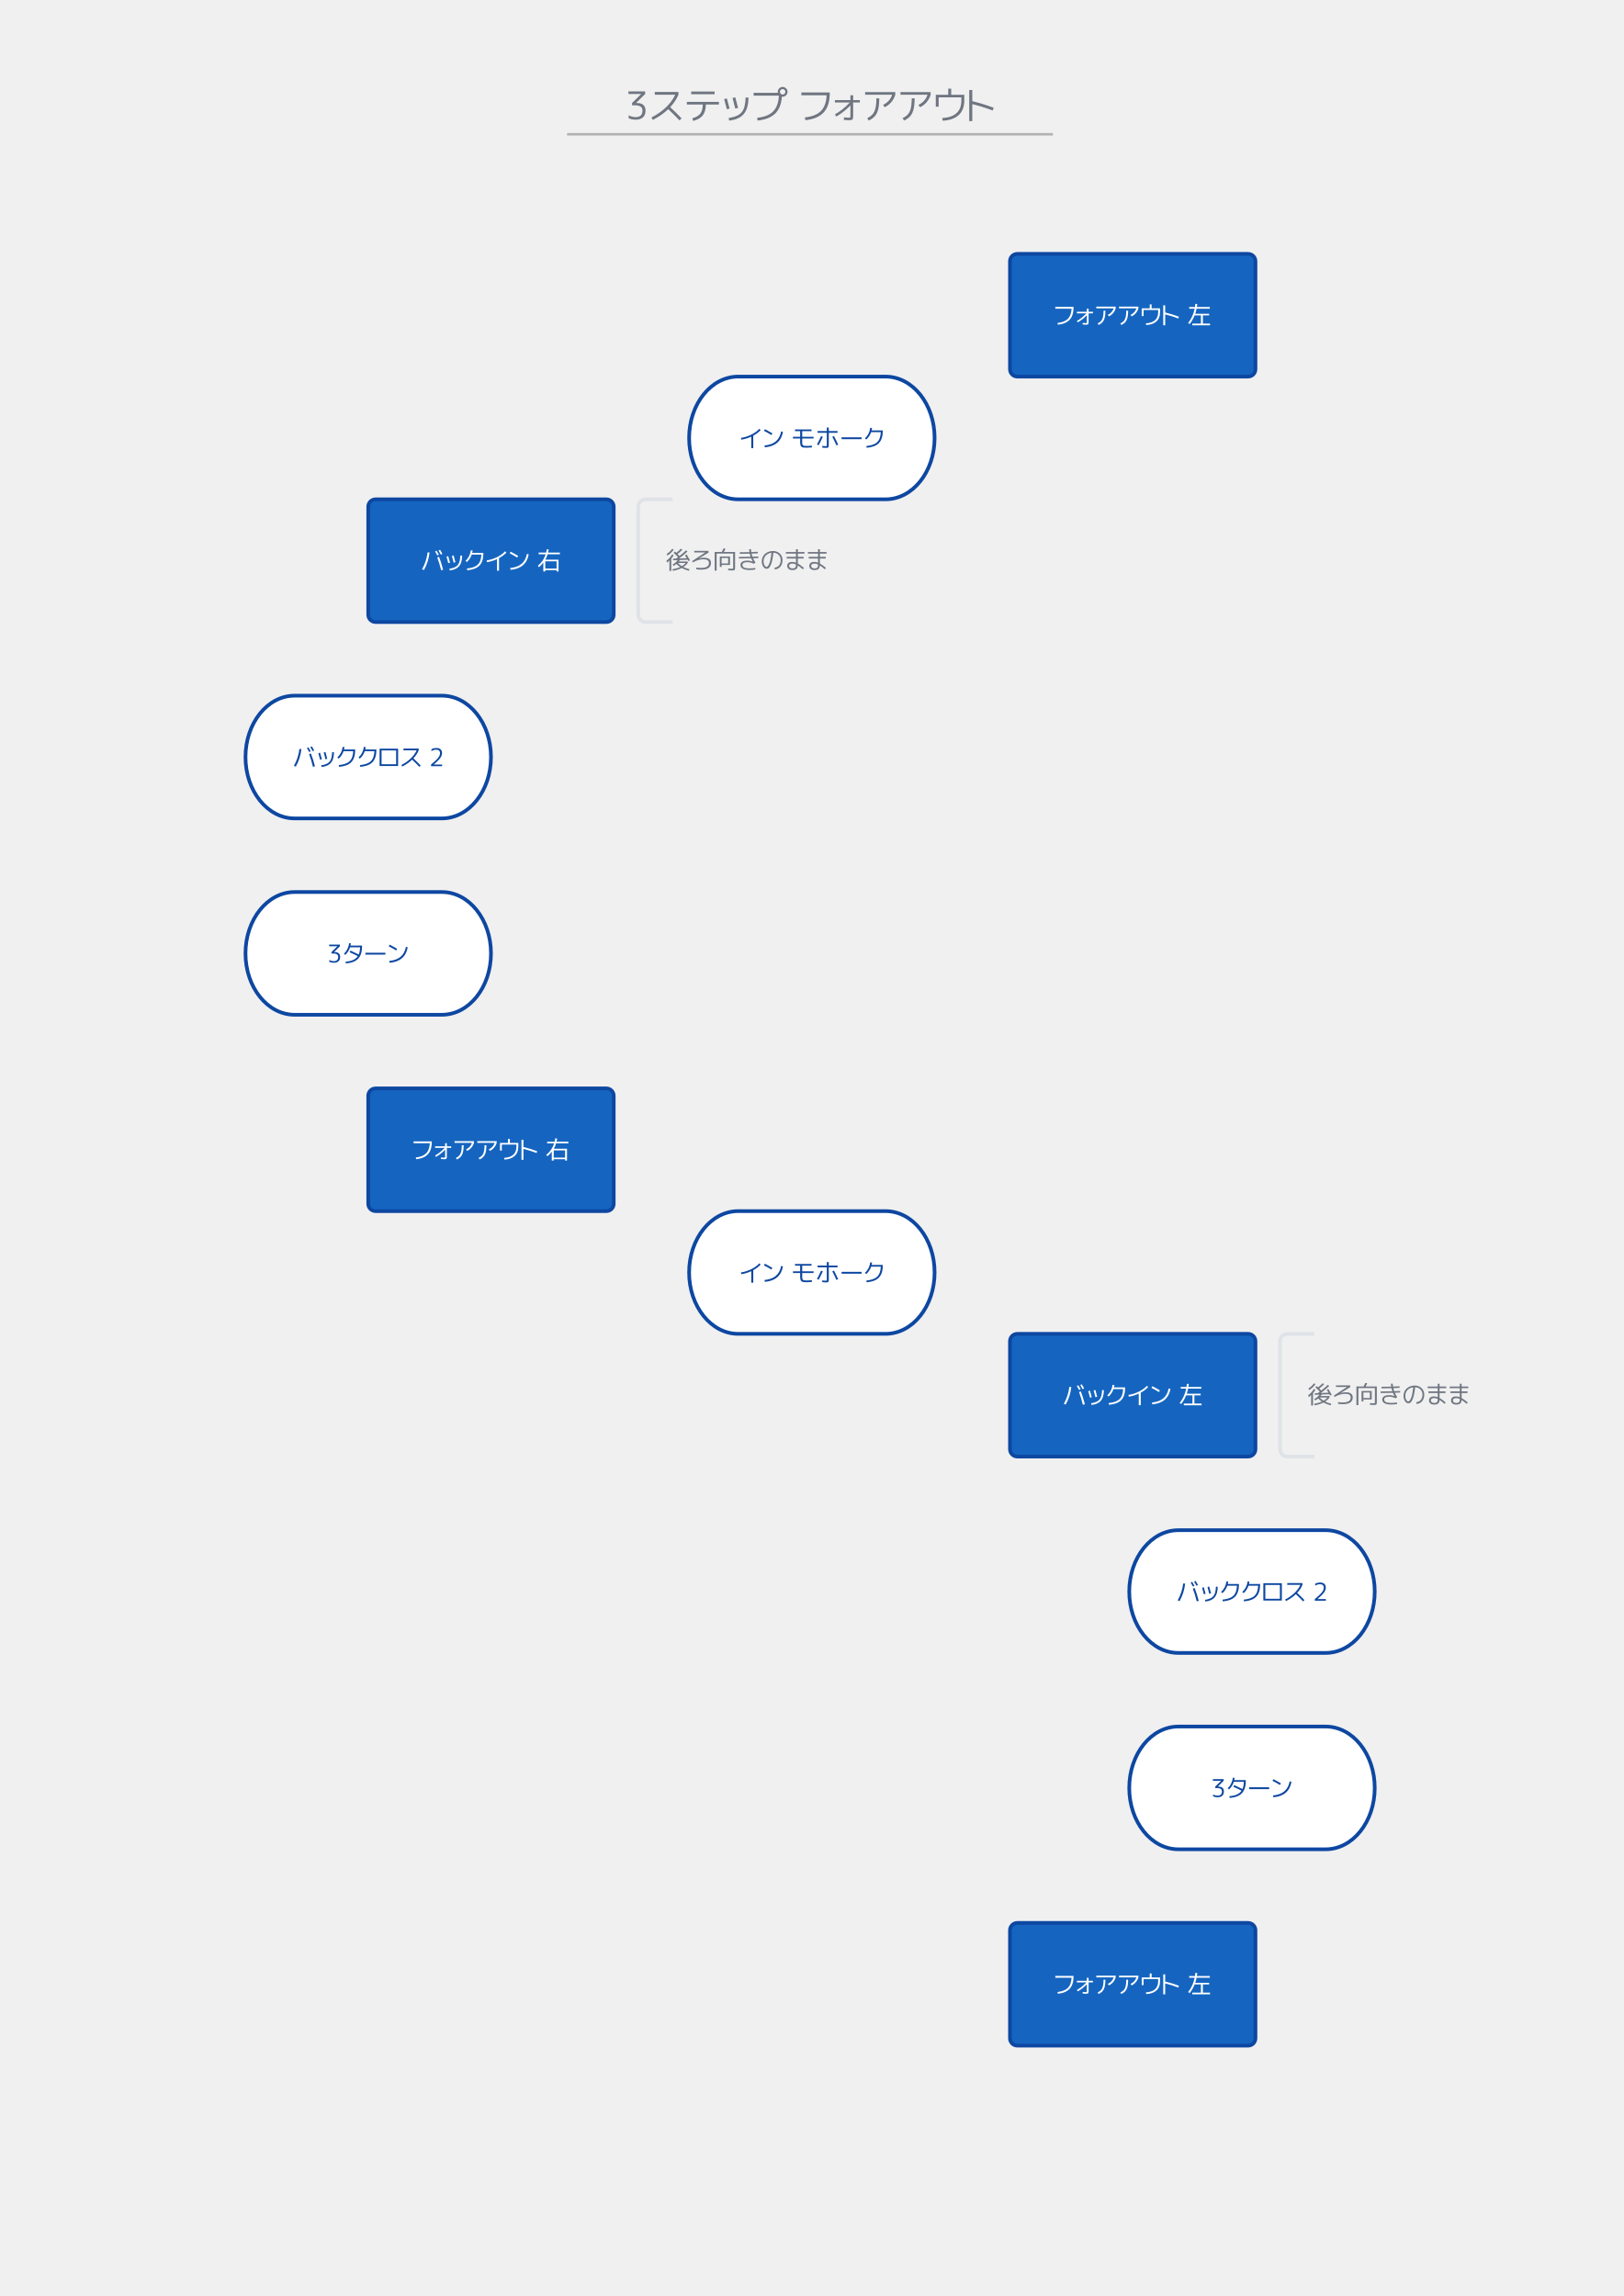
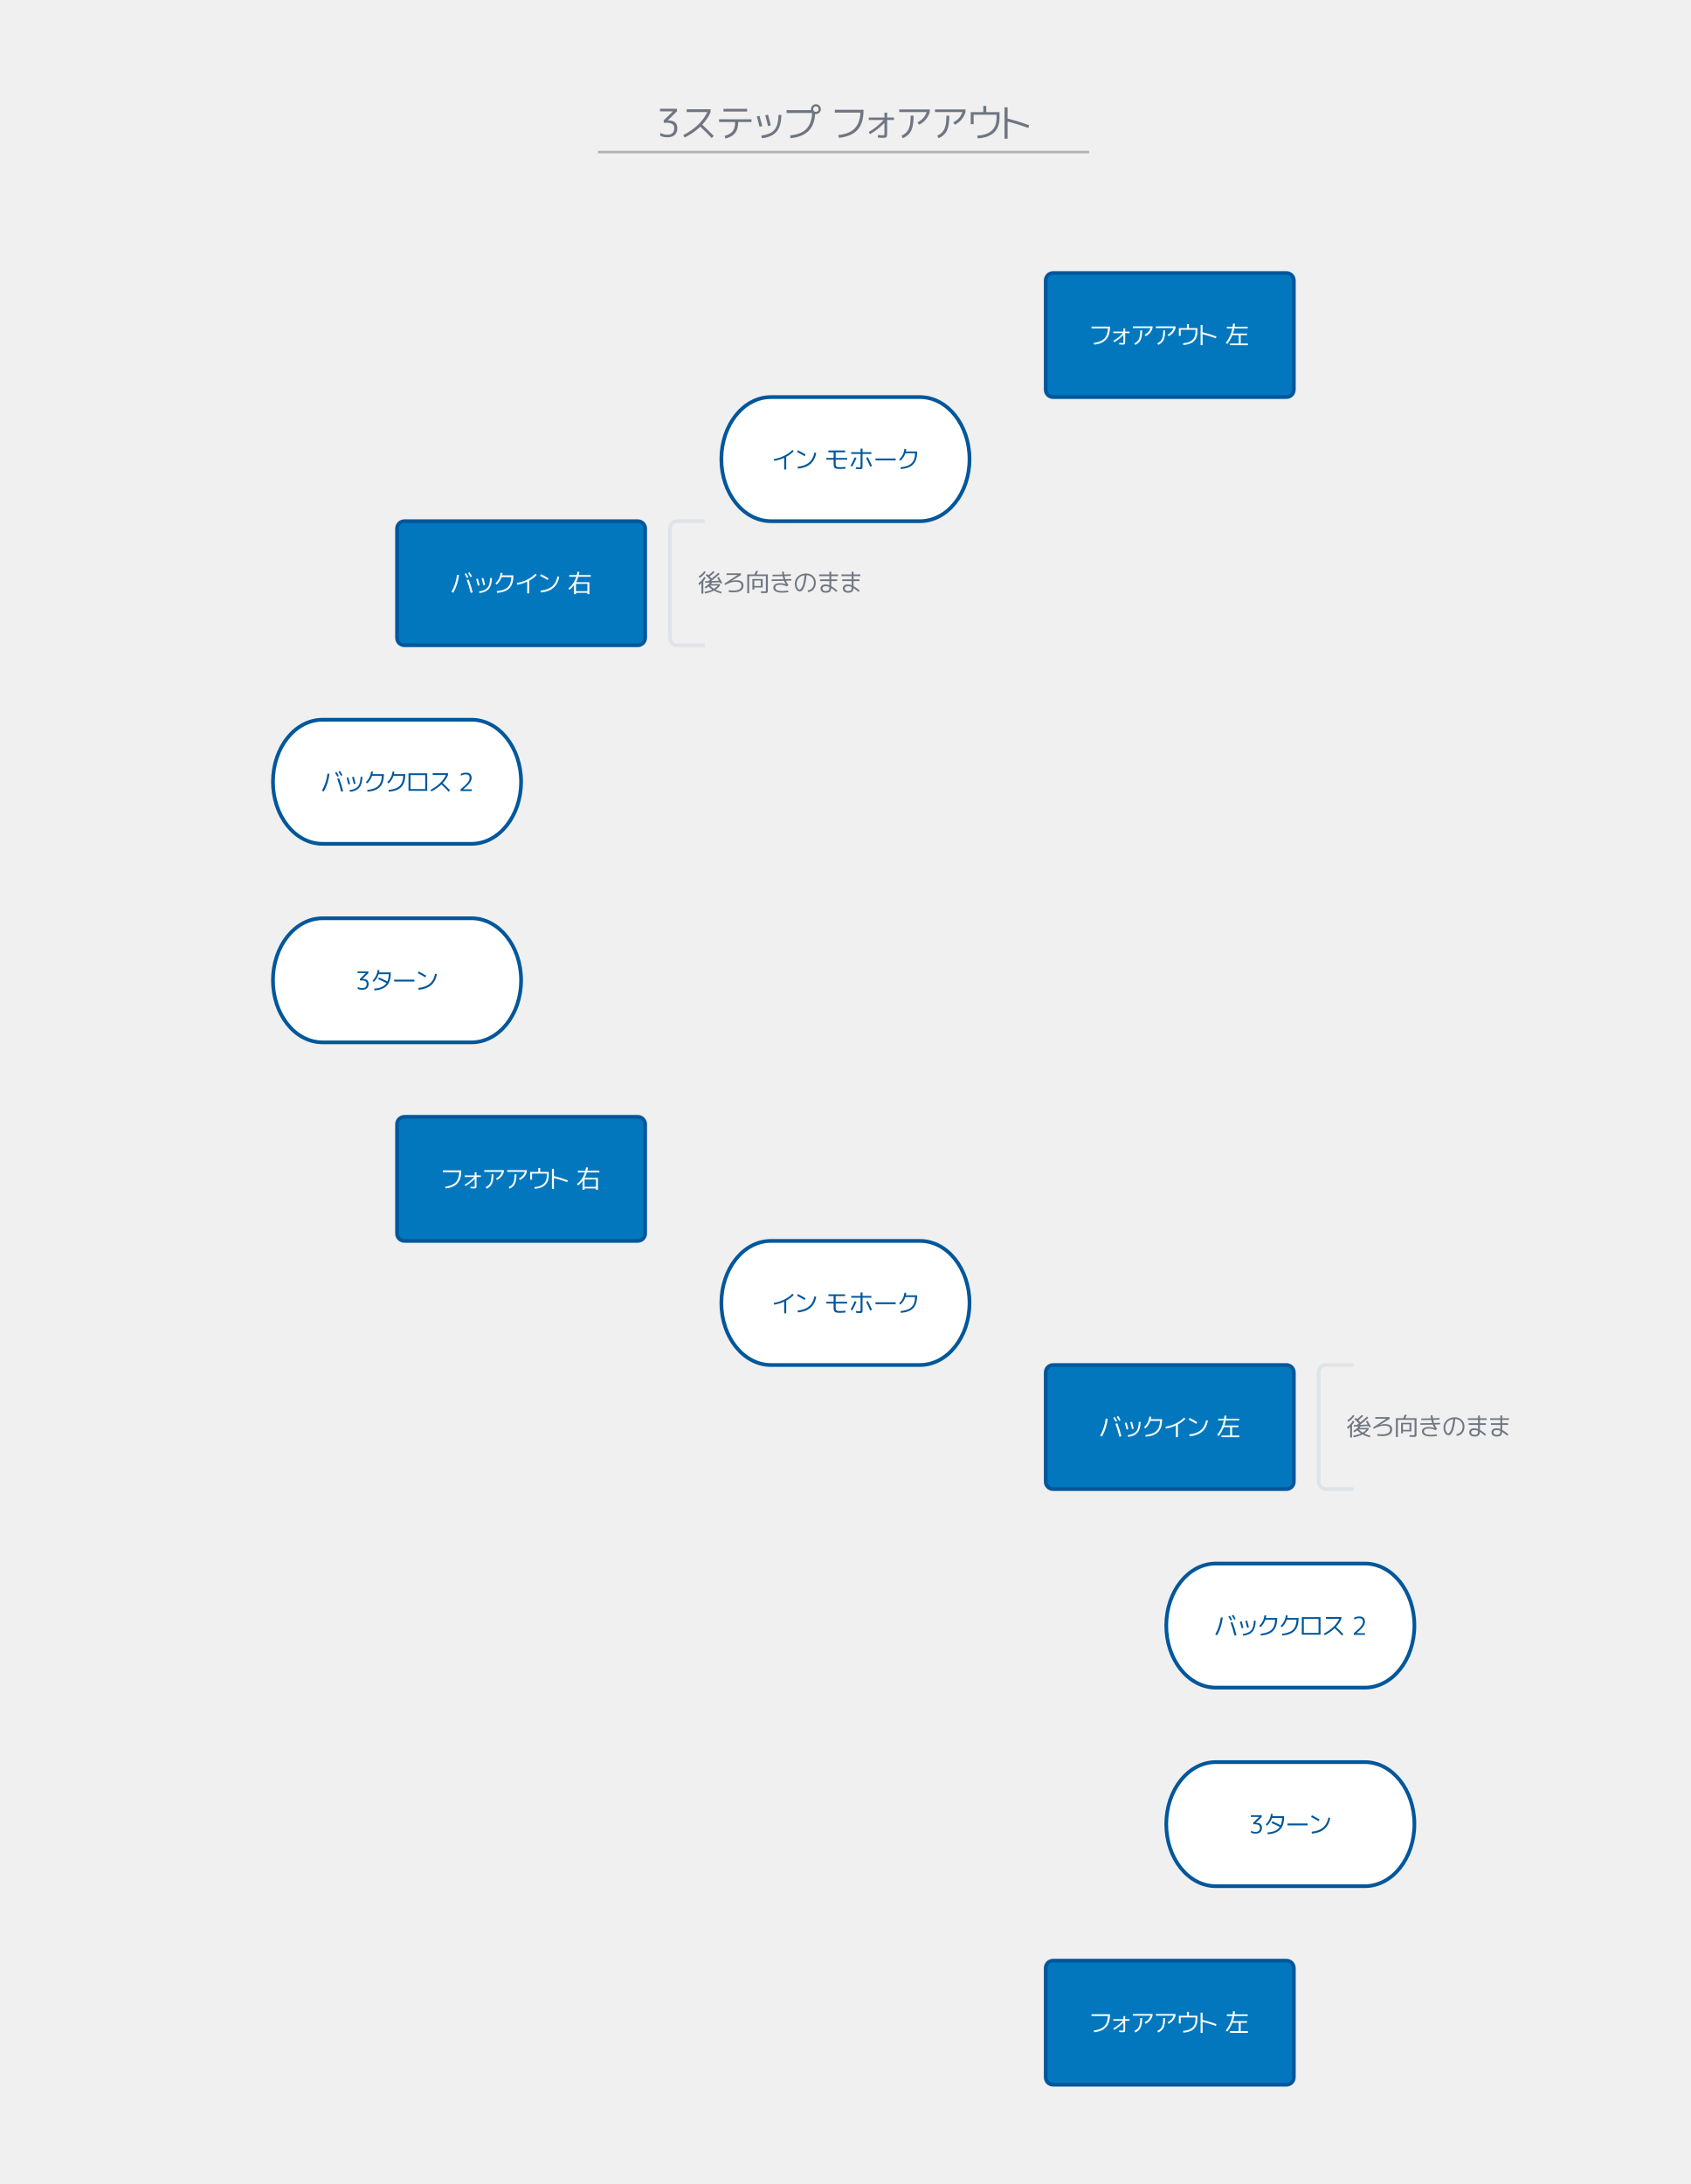
- <svg xmlns="http://www.w3.org/2000/svg" xmlns:ns1="lucid" xmlns:xlink="http://www.w3.org/1999/xlink" width="1322.83" height="1870.87">
-   <g transform="translate(0 1806.866)" ns1:page-tab-id="A8qZP.BcB5vR">
-     <path d="M822.83-234a6 6 0 0 1 6-6h188a6 6 0 0 1 6 6v88a6 6 0 0 1-6 6h-188a6 6 0 0 1-6-6z" stroke="#0d47a1" stroke-width="3" fill="#1565c0" />
+ <svg xmlns="http://www.w3.org/2000/svg" xmlns:ns1="lucid" xmlns:xlink="http://www.w3.org/1999/xlink" width="1362.83" height="1760">
+   <g transform="translate(20 1820)" ns1:page-tab-id="A8qZP.BcB5vR">
+     <path d="M822.83-234a6 6 0 0 1 6-6h188a6 6 0 0 1 6 6v88a6 6 0 0 1-6 6h-188a6 6 0 0 1-6-6z" stroke="#01579b" stroke-width="3" fill="#0277bd" />
    <use xlink:href="#a" transform="matrix(1,0,0,1,834.8346,-228) translate(23.5957 45.25391)" />
    <use xlink:href="#b" transform="matrix(1,0,0,1,834.8346,-228) translate(41.13477 45.25391)" />
    <use xlink:href="#c" transform="matrix(1,0,0,1,834.8346,-228) translate(56.97461 45.25391)" />
    <use xlink:href="#c" transform="matrix(1,0,0,1,834.8346,-228) translate(75.49023 45.25391)" />
    <use xlink:href="#d" transform="matrix(1,0,0,1,834.8346,-228) translate(94.00586 45.25391)" />
    <use xlink:href="#e" transform="matrix(1,0,0,1,834.8346,-228) translate(111.584 45.25391)" />
    <use xlink:href="#f" transform="matrix(1,0,0,1,834.8346,-228) translate(132.4043 45.25391)" />
-     <path d="M1080-400c22.1 0 40 22.4 40 50s-17.9 50-40 50H960c-22.1 0-40-22.4-40-50s17.9-50 40-50z" stroke="#0d47a1" stroke-width="3" fill="#fff" />
+     <path d="M1080-400c22.1 0 40 22.4 40 50s-17.9 50-40 50H960c-22.1 0-40-22.4-40-50s17.9-50 40-50z" stroke="#01579b" stroke-width="3" fill="#fff" />
    <use xlink:href="#g" transform="matrix(1,0,0,1,925,-395) translate(61.46484 52.44141)" />
    <use xlink:href="#h" transform="matrix(1,0,0,1,925,-395) translate(73.84766 52.44141)" />
    <use xlink:href="#i" transform="matrix(1,0,0,1,925,-395) translate(91.30859 52.44141)" />
    <use xlink:href="#j" transform="matrix(1,0,0,1,925,-395) translate(110.3516 52.44141)" />
-     <path d="M1080-560c22.1 0 40 22.4 40 50s-17.9 50-40 50H960c-22.1 0-40-22.4-40-50s17.9-50 40-50z" stroke="#0d47a1" stroke-width="3" fill="#fff" />
+     <path d="M1080-560c22.1 0 40 22.4 40 50s-17.9 50-40 50H960c-22.1 0-40-22.4-40-50s17.9-50 40-50z" stroke="#01579b" stroke-width="3" fill="#fff" />
    <use xlink:href="#k" transform="matrix(1,0,0,1,925,-555) translate(33.08594 52.44141)" />
    <use xlink:href="#l" transform="matrix(1,0,0,1,925,-555) translate(52.98828 52.44141)" />
    <use xlink:href="#m" transform="matrix(1,0,0,1,925,-555) translate(68.45703 52.44141)" />
    <use xlink:href="#m" transform="matrix(1,0,0,1,925,-555) translate(85.72266 52.44141)" />
    <use xlink:href="#n" transform="matrix(1,0,0,1,925,-555) translate(102.9883 52.44141)" />
    <use xlink:href="#o" transform="matrix(1,0,0,1,925,-555) translate(120.6055 52.44141)" />
    <use xlink:href="#p" transform="matrix(1,0,0,1,925,-555) translate(144.5312 52.44141)" />
-     <path d="M822.83-714a6 6 0 0 1 6-6h188a6 6 0 0 1 6 6v88a6 6 0 0 1-6 6h-188a6 6 0 0 1-6-6z" stroke="#0d47a1" stroke-width="3" fill="#1565c0" />
+     <path d="M822.83-714a6 6 0 0 1 6-6h188a6 6 0 0 1 6 6v88a6 6 0 0 1-6 6h-188a6 6 0 0 1-6-6z" stroke="#01579b" stroke-width="3" fill="#0277bd" />
    <use xlink:href="#q" transform="matrix(1,0,0,1,834.8346,-708) translate(30.5 45.25391)" />
    <use xlink:href="#r" transform="matrix(1,0,0,1,834.8346,-708) translate(50.40234 45.25391)" />
    <use xlink:href="#s" transform="matrix(1,0,0,1,834.8346,-708) translate(65.87109 45.25391)" />
    <use xlink:href="#t" transform="matrix(1,0,0,1,834.8346,-708) translate(83.13672 45.25391)" />
    <use xlink:href="#u" transform="matrix(1,0,0,1,834.8346,-708) translate(101.9258 45.25391)" />
    <use xlink:href="#f" transform="matrix(1,0,0,1,834.8346,-708) translate(125.5 45.25391)" />
    <path d="M1042.83-714a6 6 0 0 1 6-6h268a6 6 0 0 1 6 6v88a6 6 0 0 1-6 6h-268a6 6 0 0 1-6-6z" fill="#fff" fill-opacity="0" />
    <path d="M1070.83-720h-22a6 6 0 0 0-6 6v88a6 6 0 0 0 6 6h22" stroke="#dfe3e8" stroke-width="3" fill="none" />
    <use xlink:href="#v" transform="matrix(1,0,0,1,1065.335,-715) translate(0 51.65039)" />
    <use xlink:href="#w" transform="matrix(1,0,0,1,1065.335,-715) translate(20 51.65039)" />
    <use xlink:href="#x" transform="matrix(1,0,0,1,1065.335,-715) translate(38.06641 51.65039)" />
    <use xlink:href="#y" transform="matrix(1,0,0,1,1065.335,-715) translate(58.06641 51.65039)" />
    <use xlink:href="#z" transform="matrix(1,0,0,1,1065.335,-715) translate(76.75781 51.65039)" />
    <use xlink:href="#A" transform="matrix(1,0,0,1,1065.335,-715) translate(96.34766 51.65039)" />
    <use xlink:href="#B" transform="matrix(1,0,0,1,1065.335,-715) translate(114.3164 51.65039)" />
-     <path d="M721.42-820c22.1 0 40 22.4 40 50s-17.9 50-40 50h-120c-22.1 0-40-22.4-40-50s17.9-50 40-50z" stroke="#0d47a1" stroke-width="3" fill="#fff" />
+     <path d="M721.42-820c22.1 0 40 22.4 40 50s-17.9 50-40 50h-120c-22.1 0-40-22.4-40-50s17.9-50 40-50z" stroke="#01579b" stroke-width="3" fill="#fff" />
    <g>
      <use xlink:href="#C" transform="matrix(1,0,0,1,566.4173,-815) translate(35.85938 52.44141)" />
      <use xlink:href="#D" transform="matrix(1,0,0,1,566.4173,-815) translate(54.64844 52.44141)" />
      <use xlink:href="#E" transform="matrix(1,0,0,1,566.4173,-815) translate(78.22266 52.44141)" />
      <use xlink:href="#F" transform="matrix(1,0,0,1,566.4173,-815) translate(97.77344 52.44141)" />
      <use xlink:href="#i" transform="matrix(1,0,0,1,566.4173,-815) translate(117.832 52.44141)" />
      <use xlink:href="#G" transform="matrix(1,0,0,1,566.4173,-815) translate(136.875 52.44141)" />
    </g>
-     <path d="M300-914a6 6 0 0 1 6-6h188a6 6 0 0 1 6 6v88a6 6 0 0 1-6 6H306a6 6 0 0 1-6-6z" stroke="#0d47a1" stroke-width="3" fill="#1565c0" />
+     <path d="M300-914a6 6 0 0 1 6-6h188a6 6 0 0 1 6 6v88a6 6 0 0 1-6 6H306a6 6 0 0 1-6-6z" stroke="#01579b" stroke-width="3" fill="#0277bd" />
    <g>
      <use xlink:href="#a" transform="matrix(1,0,0,1,312,-908) translate(23.5957 45.25391)" />
      <use xlink:href="#b" transform="matrix(1,0,0,1,312,-908) translate(41.13477 45.25391)" />
      <use xlink:href="#c" transform="matrix(1,0,0,1,312,-908) translate(56.97461 45.25391)" />
      <use xlink:href="#c" transform="matrix(1,0,0,1,312,-908) translate(75.49023 45.25391)" />
      <use xlink:href="#d" transform="matrix(1,0,0,1,312,-908) translate(94.00586 45.25391)" />
      <use xlink:href="#e" transform="matrix(1,0,0,1,312,-908) translate(111.584 45.25391)" />
      <use xlink:href="#H" transform="matrix(1,0,0,1,312,-908) translate(132.4043 45.25391)" />
    </g>
-     <path d="M360-1080c22.1 0 40 22.4 40 50s-17.9 50-40 50H240c-22.1 0-40-22.4-40-50s17.9-50 40-50z" stroke="#0d47a1" stroke-width="3" fill="#fff" />
+     <path d="M360-1080c22.1 0 40 22.4 40 50s-17.9 50-40 50H240c-22.1 0-40-22.4-40-50s17.9-50 40-50z" stroke="#01579b" stroke-width="3" fill="#fff" />
    <g>
      <use xlink:href="#g" transform="matrix(1,0,0,1,205,-1075) translate(61.46484 52.44141)" />
      <use xlink:href="#h" transform="matrix(1,0,0,1,205,-1075) translate(73.84766 52.44141)" />
      <use xlink:href="#i" transform="matrix(1,0,0,1,205,-1075) translate(91.30859 52.44141)" />
      <use xlink:href="#j" transform="matrix(1,0,0,1,205,-1075) translate(110.3516 52.44141)" />
    </g>
-     <path d="M360-1240c22.1 0 40 22.4 40 50s-17.9 50-40 50H240c-22.1 0-40-22.4-40-50s17.9-50 40-50z" stroke="#0d47a1" stroke-width="3" fill="#fff" />
+     <path d="M360-1240c22.1 0 40 22.4 40 50s-17.9 50-40 50H240c-22.1 0-40-22.4-40-50s17.9-50 40-50z" stroke="#01579b" stroke-width="3" fill="#fff" />
    <g>
      <use xlink:href="#k" transform="matrix(1,0,0,1,205,-1235) translate(33.08594 52.44141)" />
      <use xlink:href="#l" transform="matrix(1,0,0,1,205,-1235) translate(52.98828 52.44141)" />
      <use xlink:href="#m" transform="matrix(1,0,0,1,205,-1235) translate(68.45703 52.44141)" />
      <use xlink:href="#m" transform="matrix(1,0,0,1,205,-1235) translate(85.72266 52.44141)" />
      <use xlink:href="#n" transform="matrix(1,0,0,1,205,-1235) translate(102.9883 52.44141)" />
      <use xlink:href="#o" transform="matrix(1,0,0,1,205,-1235) translate(120.6055 52.44141)" />
      <use xlink:href="#p" transform="matrix(1,0,0,1,205,-1235) translate(144.5312 52.44141)" />
    </g>
-     <path d="M300-1394a6 6 0 0 1 6-6h188a6 6 0 0 1 6 6v88a6 6 0 0 1-6 6H306a6 6 0 0 1-6-6z" stroke="#0d47a1" stroke-width="3" fill="#1565c0" />
+     <path d="M300-1394a6 6 0 0 1 6-6h188a6 6 0 0 1 6 6v88a6 6 0 0 1-6 6H306a6 6 0 0 1-6-6z" stroke="#01579b" stroke-width="3" fill="#0277bd" />
    <g>
      <use xlink:href="#q" transform="matrix(1,0,0,1,312,-1388) translate(30.5 45.25391)" />
      <use xlink:href="#r" transform="matrix(1,0,0,1,312,-1388) translate(50.40234 45.25391)" />
      <use xlink:href="#s" transform="matrix(1,0,0,1,312,-1388) translate(65.87109 45.25391)" />
      <use xlink:href="#t" transform="matrix(1,0,0,1,312,-1388) translate(83.13672 45.25391)" />
      <use xlink:href="#u" transform="matrix(1,0,0,1,312,-1388) translate(101.9258 45.25391)" />
      <use xlink:href="#H" transform="matrix(1,0,0,1,312,-1388) translate(125.5 45.25391)" />
    </g>
    <path d="M520-1394a6 6 0 0 1 6-6h268a6 6 0 0 1 6 6v88a6 6 0 0 1-6 6H526a6 6 0 0 1-6-6z" fill="#fff" fill-opacity="0" />
    <path d="M548-1400h-22a6 6 0 0 0-6 6v88a6 6 0 0 0 6 6h22" stroke="#dfe3e8" stroke-width="3" fill="none" />
    <g>
      <use xlink:href="#v" transform="matrix(1,0,0,1,542.5,-1395) translate(0 51.65039)" />
      <use xlink:href="#w" transform="matrix(1,0,0,1,542.5,-1395) translate(20 51.65039)" />
      <use xlink:href="#x" transform="matrix(1,0,0,1,542.5,-1395) translate(38.06641 51.65039)" />
      <use xlink:href="#y" transform="matrix(1,0,0,1,542.5,-1395) translate(58.06641 51.65039)" />
      <use xlink:href="#z" transform="matrix(1,0,0,1,542.5,-1395) translate(76.75781 51.65039)" />
      <use xlink:href="#A" transform="matrix(1,0,0,1,542.5,-1395) translate(96.34766 51.65039)" />
      <use xlink:href="#B" transform="matrix(1,0,0,1,542.5,-1395) translate(114.3164 51.65039)" />
    </g>
-     <path d="M721.42-1500c22.1 0 40 22.4 40 50s-17.9 50-40 50h-120c-22.1 0-40-22.4-40-50s17.9-50 40-50z" stroke="#0d47a1" stroke-width="3" fill="#fff" />
+     <path d="M721.42-1500c22.1 0 40 22.4 40 50s-17.9 50-40 50h-120c-22.1 0-40-22.4-40-50s17.9-50 40-50z" stroke="#01579b" stroke-width="3" fill="#fff" />
    <g>
      <use xlink:href="#C" transform="matrix(1,0,0,1,566.4173,-1495) translate(35.85938 52.44141)" />
      <use xlink:href="#D" transform="matrix(1,0,0,1,566.4173,-1495) translate(54.64844 52.44141)" />
      <use xlink:href="#E" transform="matrix(1,0,0,1,566.4173,-1495) translate(78.22266 52.44141)" />
      <use xlink:href="#F" transform="matrix(1,0,0,1,566.4173,-1495) translate(97.77344 52.44141)" />
      <use xlink:href="#i" transform="matrix(1,0,0,1,566.4173,-1495) translate(117.832 52.44141)" />
      <use xlink:href="#G" transform="matrix(1,0,0,1,566.4173,-1495) translate(136.875 52.44141)" />
    </g>
    <path d="M463-1697.45h393.84M463.03-1697.45H462M856.82-1697.45h1.02" stroke="#b2b2b2" stroke-width="2" fill="none" />
    <path d="M420-1760h480v80H420z" fill="none" />
    <g>
      <use xlink:href="#I" transform="matrix(1,0,0,1,425,-1755) translate(84.33464 45.34505)" />
      <use xlink:href="#J" transform="matrix(1,0,0,1,425,-1755) translate(103.5968 45.34505)" />
      <use xlink:href="#K" transform="matrix(1,0,0,1,425,-1755) translate(132.4293 45.34505)" />
      <use xlink:href="#L" transform="matrix(1,0,0,1,425,-1755) translate(162.8416 45.34505)" />
      <use xlink:href="#M" transform="matrix(1,0,0,1,425,-1755) translate(186.9041 45.34505)" />
      <use xlink:href="#N" transform="matrix(1,0,0,1,425,-1755) translate(225.793 45.34505)" />
      <use xlink:href="#O" transform="matrix(1,0,0,1,425,-1755) translate(253.076 45.34505)" />
      <use xlink:href="#P" transform="matrix(1,0,0,1,425,-1755) translate(277.7157 45.34505)" />
      <use xlink:href="#P" transform="matrix(1,0,0,1,425,-1755) translate(306.5178 45.34505)" />
      <use xlink:href="#Q" transform="matrix(1,0,0,1,425,-1755) translate(335.3199 45.34505)" />
      <use xlink:href="#R" transform="matrix(1,0,0,1,425,-1755) translate(362.6636 45.34505)" />
    </g>
-     <path d="M822.83-1594a6 6 0 0 1 6-6h188a6 6 0 0 1 6 6v88a6 6 0 0 1-6 6h-188a6 6 0 0 1-6-6z" stroke="#0d47a1" stroke-width="3" fill="#1565c0" />
+     <path d="M822.83-1594a6 6 0 0 1 6-6h188a6 6 0 0 1 6 6v88a6 6 0 0 1-6 6h-188a6 6 0 0 1-6-6z" stroke="#01579b" stroke-width="3" fill="#0277bd" />
    <g>
      <use xlink:href="#a" transform="matrix(1,0,0,1,834.8346,-1588) translate(23.5957 45.25391)" />
      <use xlink:href="#b" transform="matrix(1,0,0,1,834.8346,-1588) translate(41.13477 45.25391)" />
      <use xlink:href="#c" transform="matrix(1,0,0,1,834.8346,-1588) translate(56.97461 45.25391)" />
      <use xlink:href="#c" transform="matrix(1,0,0,1,834.8346,-1588) translate(75.49023 45.25391)" />
      <use xlink:href="#d" transform="matrix(1,0,0,1,834.8346,-1588) translate(94.00586 45.25391)" />
      <use xlink:href="#e" transform="matrix(1,0,0,1,834.8346,-1588) translate(111.584 45.25391)" />
      <use xlink:href="#f" transform="matrix(1,0,0,1,834.8346,-1588) translate(132.4043 45.25391)" />
+     </g>
+     <g opacity="0">
+       <path d="M0-180h100v100H0z" stroke="#01579b" fill-opacity="0" />
+     </g>
+     <g opacity="0">
+       <path d="M1222.83-180h100v100h-100z" stroke="#01579b" fill-opacity="0" />
+     </g>
+     <g opacity="0">
+       <path d="M0-1800h100v100H0z" stroke="#01579b" fill-opacity="0" />
+     </g>
+     <g opacity="0">
+       <path d="M1222.83-1800h100v100h-100z" stroke="#01579b" fill-opacity="0" />
    </g>
    <defs>
      <path fill="#fff" d="M69-720h761c3 479-214 695-654 744l-14-73c377-45 564-206 585-596H69v-75" id="S" />
      <use transform="matrix(0.01953125,0,0,0.01953125,0,0)" xlink:href="#S" id="a" />
      <path fill="#fff" d="M441-43c42-2 45-3 45-45v-284C368-251 241-152 105-74l-34-59c144-81 276-187 397-317H70v-65h416v-129h73v129h181v65H559v363C555 14 548 20 447 24c-43 0-89-3-138-9l5-66c53 5 96 8 127 8" id="T" />
      <use transform="matrix(0.01953125,0,0,0.01953125,0,0)" xlink:href="#T" id="b" />
      <path fill="#fff" d="M69-660v-70h809v70c-43 151-150 273-285 336l-41-63c125-62 205-153 242-273H69zm58 628c197-89 241-232 244-531h78c-3 336-61 494-285 597" id="U" />
      <use transform="matrix(0.01953125,0,0,0.01953125,0,0)" xlink:href="#U" id="c" />
      <path fill="#fff" d="M243-34c309-18 506-153 511-458v-97H145v251H68v-320h334v-164h79v164h351v166C829-147 599 21 252 38" id="V" />
      <use transform="matrix(0.01953125,0,0,0.01953125,0,0)" xlink:href="#V" id="d" />
      <path fill="#fff" d="M147-785v299c189 45 379 104 572 176l-24 74c-194-73-377-130-548-171V48H65v-833h82" id="W" />
      <use transform="matrix(0.01953125,0,0,0.01953125,0,0)" xlink:href="#W" id="e" />
      <path fill="#fff" d="M914-433v67H653v343h299v71H212v-71h359v-343H309C256-233 186-111 99-1L39-48c135-173 226-372 271-597H82v-70h241c7-43 12-87 15-130l81 4c-2 30-7 72-16 126h539v70H391c-15 75-34 146-56 212h579" id="X" />
      <use transform="matrix(0.01953125,0,0,0.01953125,0,0)" xlink:href="#X" id="f" />
-       <path fill="#0d47a1" d="M464-232c2-138-128-149-279-144v-63c81-80 165-158 245-240H87v-69h449v69c-81 81-165 160-245 243 158-8 255 56 255 204C546-72 444 11 280 10 211 10 149-3 94-29v-79c57 33 119 49 186 50 118 0 184-58 184-174" id="Y" />
+       <path fill="#01579b" d="M464-232c2-138-128-149-279-144v-63c81-80 165-158 245-240H87v-69h449v69c-81 81-165 160-245 243 158-8 255 56 255 204C546-72 444 11 280 10 211 10 149-3 94-29v-79c57 33 119 49 186 50 118 0 184-58 184-174" id="Y" />
      <use transform="matrix(0.01953125,0,0,0.01953125,0,0)" xlink:href="#Y" id="g" />
-       <path fill="#0d47a1" d="M71-367c110-102 191-257 213-439l74 4c-2 23-7 55-15 95h483C831-208 617-4 150 38l-11-72c240-23 407-82 509-232-113-59-227-113-342-163l36-69c111 49 226 103 344 163 35-79 54-179 57-300H325c-39 123-106 229-201 318" id="Z" />
+       <path fill="#01579b" d="M71-367c110-102 191-257 213-439l74 4c-2 23-7 55-15 95h483C831-208 617-4 150 38l-11-72c240-23 407-82 509-232-113-59-227-113-342-163l36-69c111 49 226 103 344 163 35-79 54-179 57-300H325c-39 123-106 229-201 318" id="Z" />
      <use transform="matrix(0.01953125,0,0,0.01953125,0,0)" xlink:href="#Z" id="h" />
-       <path fill="#0d47a1" d="M71-330v-78h834v78H71" id="aa" />
+       <path fill="#01579b" d="M71-330v-78h834v78H71" id="aa" />
      <use transform="matrix(0.01953125,0,0,0.01953125,0,0)" xlink:href="#aa" id="i" />
-       <path fill="#0d47a1" d="M70-677l36-69c109 55 214 113 314 174l-40 69c-94-59-197-117-310-174zM92-67c397-38 624-223 694-586l75 16C792-244 540-28 104 10" id="ab" />
+       <path fill="#01579b" d="M70-677l36-69c109 55 214 113 314 174l-40 69c-94-59-197-117-310-174zM92-67c397-38 624-223 694-586l75 16C792-244 540-28 104 10" id="ab" />
      <use transform="matrix(0.01953125,0,0,0.01953125,0,0)" xlink:href="#ab" id="j" />
-       <path fill="#0d47a1" d="M613-755l61-32c33 55 65 111 96 167l-62 30c-27-51-58-106-95-165zm143-39l63-33c40 66 73 123 98 172l-63 30c-32-58-65-114-98-169zm-53 290l77-24C841-370 897-191 948 8l-83 18c-50-201-104-378-162-530zM382-713C353-451 275-207 147 20L71-15c123-219 199-454 229-703" id="ac" />
+       <path fill="#01579b" d="M613-755l61-32c33 55 65 111 96 167l-62 30c-27-51-58-106-95-165zm143-39l63-33c40 66 73 123 98 172l-63 30c-32-58-65-114-98-169zm-53 290l77-24C841-370 897-191 948 8l-83 18c-50-201-104-378-162-530zM382-713C353-451 275-207 147 20L71-15c123-219 199-454 229-703" id="ac" />
      <use transform="matrix(0.01953125,0,0,0.01953125,0,0)" xlink:href="#ac" id="k" />
-       <path fill="#0d47a1" d="M190-34c341-58 440-171 457-552l75 4C716-188 563-8 206 35zM70-543l72-16c21 72 46 163 74 272l-73 17c-23-95-48-186-73-273zm225-29l73-17c27 95 52 189 74 284l-74 16c-23-98-47-192-73-283" id="ad" />
+       <path fill="#01579b" d="M190-34c341-58 440-171 457-552l75 4C716-188 563-8 206 35zM70-543l72-16c21 72 46 163 74 272l-73 17c-23-95-48-186-73-273zm225-29l73-17c27 95 52 189 74 284l-74 16c-23-98-47-192-73-283" id="ad" />
      <use transform="matrix(0.01953125,0,0,0.01953125,0,0)" xlink:href="#ad" id="l" />
-       <path fill="#0d47a1" d="M733-625H330c-40 118-108 222-204 311l-55-50c127-119 200-266 220-439l77 5c-3 31-9 65-18 102h466c1 488-214 682-675 724l-12-72c398-43 584-176 604-581" id="ae" />
+       <path fill="#01579b" d="M733-625H330c-40 118-108 222-204 311l-55-50c127-119 200-266 220-439l77 5c-3 31-9 65-18 102h466c1 488-214 682-675 724l-12-72c398-43 584-176 604-581" id="ae" />
      <use transform="matrix(0.01953125,0,0,0.01953125,0,0)" xlink:href="#ae" id="m" />
-       <path fill="#0d47a1" d="M837-7H65v-723h772V-7zM147-80h608v-577H147v577" id="af" />
+       <path fill="#01579b" d="M837-7H65v-723h772V-7zM147-80h608v-577H147v577" id="af" />
      <use transform="matrix(0.01953125,0,0,0.01953125,0,0)" xlink:href="#af" id="n" />
-       <path fill="#0d47a1" d="M160-660v-74h634v74c-48 117-122 229-221 334 99 91 200 192 305 301l-55 54C723-76 622-177 520-272 405-161 267-65 106 16L71-49c273-140 515-346 637-611H160" id="ag" />
+       <path fill="#01579b" d="M160-660v-74h634v74c-48 117-122 229-221 334 99 91 200 192 305 301l-55 54C723-76 622-177 520-272 405-161 267-65 106 16L71-49c273-140 515-346 637-611H160" id="ag" />
      <use transform="matrix(0.01953125,0,0,0.01953125,0,0)" xlink:href="#ag" id="o" />
-       <path fill="#0d47a1" d="M459-540c0-99-57-148-157-148-65 0-133 20-202 59v-80c63-33 134-49 212-49 141-2 231 75 231 212 0 67-24 135-73 203-48 69-142 158-272 274h348V0H85v-69c145-120 244-214 296-281s78-131 78-190" id="ah" />
+       <path fill="#01579b" d="M459-540c0-99-57-148-157-148-65 0-133 20-202 59v-80c63-33 134-49 212-49 141-2 231 75 231 212 0 67-24 135-73 203-48 69-142 158-272 274h348V0H85v-69c145-120 244-214 296-281s78-131 78-190" id="ah" />
      <use transform="matrix(0.01953125,0,0,0.01953125,0,0)" xlink:href="#ah" id="p" />
      <path fill="#fff" d="M613-755l61-32c33 55 65 111 96 167l-62 30c-27-51-58-106-95-165zm143-39l63-33c40 66 73 123 98 172l-63 30c-32-58-65-114-98-169zm-53 290l77-24C841-370 897-191 948 8l-83 18c-50-201-104-378-162-530zM382-713C353-451 275-207 147 20L71-15c123-219 199-454 229-703" id="ai" />
      <use transform="matrix(0.01953125,0,0,0.01953125,0,0)" xlink:href="#ai" id="q" />
      <path fill="#fff" d="M190-34c341-58 440-171 457-552l75 4C716-188 563-8 206 35zM70-543l72-16c21 72 46 163 74 272l-73 17c-23-95-48-186-73-273zm225-29l73-17c27 95 52 189 74 284l-74 16c-23-98-47-192-73-283" id="aj" />
      <use transform="matrix(0.01953125,0,0,0.01953125,0,0)" xlink:href="#aj" id="r" />
      <path fill="#fff" d="M733-625H330c-40 118-108 222-204 311l-55-50c127-119 200-266 220-439l77 5c-3 31-9 65-18 102h466c1 488-214 682-675 724l-12-72c398-43 584-176 604-581" id="ak" />
      <use transform="matrix(0.01953125,0,0,0.01953125,0,0)" xlink:href="#ak" id="s" />
      <path fill="#fff" d="M71-384c295-40 609-200 769-380l51 55c-79 87-182 164-307 231V46h-83v-482C365-373 226-331 84-310" id="al" />
      <use transform="matrix(0.01953125,0,0,0.01953125,0,0)" xlink:href="#al" id="t" />
      <path fill="#fff" d="M70-677l36-69c109 55 214 113 314 174l-40 69c-94-59-197-117-310-174zM92-67c397-38 624-223 694-586l75 16C792-244 540-28 104 10" id="am" />
      <use transform="matrix(0.01953125,0,0,0.01953125,0,0)" xlink:href="#am" id="u" />
      <path fill="#6f7681" d="M224-422V89h-77v-443c-33 38-66 70-100 95l-24-79c101-74 180-163 238-267l62 37c-27 50-60 99-99 146zm441 311c64-36 117-80 159-133H503c43 49 97 94 162 133zM65-556l-32-66c96-59 173-131 230-215l62 36c-66 98-153 180-260 245zm421-61c14 14 69 67 83 81 104-81 195-160 274-237l57 48C787-616 669-518 548-431l323-13c-33-57-58-98-74-123l68-33c55 89 102 171 141 246l-68 29c-8-16-18-35-31-56l-322 12c-13 22-28 43-46 64h373c-1 20 3 45-2 61-44 63-104 119-181 169 78 39 163 69 255 92l-22 65C851 53 750 14 660-36 555 18 433 57 296 82l-25-64C394-2 502-33 595-75c-61-40-113-84-156-132-40 34-80 62-121 85l-38-59c76-39 166-116 215-184l-194 9-2-66 122-4c28-20 57-41 88-63-76-76-138-136-185-181l52-53c12 11 32 30 59 56 74-60 139-118 194-174l59 43c-56 57-123 117-202 181" id="an" />
      <use transform="matrix(0.01953125,0,0,0.01953125,0,0)" xlink:href="#an" id="v" />
      <path fill="#6f7681" d="M529-399c-160 0-311 64-429 132l-29-57c181-120 366-237 545-359H158v-67h593l5 70-402 247 1 2c70-22 136-33 199-33 202 0 303 72 303 216C857-61 720 33 446 33c-59 0-126-4-201-13l1-71c67 8 132 12 195 12 221 0 331-67 331-202 0-126-98-158-243-158" id="ao" />
      <use transform="matrix(0.01953125,0,0,0.01953125,0,0)" xlink:href="#ao" id="w" />
      <path fill="#6f7681" d="M377-162v82h-77v-435h424v353H377zm0-63h270v-228H377v228zM797-3c60-3 60 0 60-60v-574H167V74H87v-779h298c30-56 54-106 72-149l80 13c-19 45-41 91-66 136h466v642c-5 119-4 126-121 130-18 0-73-2-165-6l-2-69c68 3 117 5 148 5" id="ap" />
      <use transform="matrix(0.01953125,0,0,0.01953125,0,0)" xlink:href="#ap" id="x" />
      <path fill="#6f7681" d="M512-698c-6-39-10-79-12-121l74-4c3 39 8 80 15 123 87-3 177-7 270-13l3 66c-119 5-207 9-262 11 9 43 21 86 37 129 111-4 193-7 247-10l2 64c-49 3-124 6-224 11 25 56 59 117 103 182l-69 48c-95-45-184-67-268-67-139 0-208 38-208 115 0 49 23 86 69 110C389-5 606-13 751-39l10 67c-84 13-167 20-248 20-250 0-375-71-375-212 0-52 24-94 70-128 98-67 313-66 442-7-18-42-45-88-67-141-184 5-355 8-512 8v-65c171 0 334-2 488-7-13-39-25-82-36-130-165 5-304 7-415 7v-65c132 0 267-2 404-6" id="aq" />
      <use transform="matrix(0.01953125,0,0,0.01953125,0,0)" xlink:href="#aq" id="y" />
      <path fill="#6f7681" d="M543-744c218 0 392 160 392 375C935-150 814 8 616 24l-16-72c164-16 260-138 260-321 0-173-135-303-306-304-24 215-52 406-125 543C389-54 357-3 266-3 150-3 69-170 69-310c0-260 207-434 474-434zm-67 75c-189 18-333 157-332 359 0 64 14 119 41 164 40 59 64 86 119 54 119-122 141-351 172-577" id="ar" />
      <use transform="matrix(0.01953125,0,0,0.01953125,0,0)" xlink:href="#ar" id="z" />
      <path fill="#6f7681" d="M129-126c3-111 84-167 218-163 45 0 94 11 147 32v-173H105v-69h389v-136H71v-68h423v-116h76v116h279v68H570v136h245v69H570v208c73 39 159 101 257 186l-49 54c-79-69-148-122-209-160C559-2 496 50 347 51c-123 2-221-61-218-177zM347-17c119-1 147-44 147-166-51-25-98-37-139-37-98 0-147 31-148 94 1 72 62 110 140 109" id="as" />
      <use transform="matrix(0.01953125,0,0,0.01953125,0,0)" xlink:href="#as" id="A" />
      <use transform="matrix(0.01953125,0,0,0.01953125,0,0)" xlink:href="#as" id="B" />
-       <path fill="#0d47a1" d="M71-384c295-40 609-200 769-380l51 55c-79 87-182 164-307 231V46h-83v-482C365-373 226-331 84-310" id="at" />
+       <path fill="#01579b" d="M71-384c295-40 609-200 769-380l51 55c-79 87-182 164-307 231V46h-83v-482C365-373 226-331 84-310" id="at" />
      <use transform="matrix(0.01953125,0,0,0.01953125,0,0)" xlink:href="#at" id="C" />
      <use transform="matrix(0.01953125,0,0,0.01953125,0,0)" xlink:href="#ab" id="D" />
-       <path fill="#0d47a1" d="M156-737h690v73H457v234h474v72H457c11 120-39 289 81 304 96 12 223 3 322-5l3 72c-116 8-265 22-371 2C389-5 371-88 371-222v-136H71v-72h300v-234H156v-73" id="au" />
+       <path fill="#01579b" d="M156-737h690v73H457v234h474v72H457c11 120-39 289 81 304 96 12 223 3 322-5l3 72c-116 8-265 22-371 2C389-5 371-88 371-222v-136H71v-72h300v-234H156v-73" id="au" />
      <use transform="matrix(0.01953125,0,0,0.01953125,0,0)" xlink:href="#au" id="E" />
-       <path fill="#0d47a1" d="M433-39c52-2 49-4 49-59v-499H96v-72h386v-147h82v147h366v72H564v508C560 18 553 30 448 34c-50 0-103-5-161-14l8-70c45 7 91 11 138 11zM243-457l73 27C263-309 204-192 141-77l-70-33c64-116 121-232 172-347zm468 27l70-31c63 119 121 239 175 361l-73 29c-59-132-116-252-172-359" id="av" />
+       <path fill="#01579b" d="M433-39c52-2 49-4 49-59v-499H96v-72h386v-147h82v147h366v72H564v508C560 18 553 30 448 34c-50 0-103-5-161-14l8-70c45 7 91 11 138 11zM243-457l73 27C263-309 204-192 141-77l-70-33c64-116 121-232 172-347zm468 27l70-31c63 119 121 239 175 361l-73 29c-59-132-116-252-172-359" id="av" />
      <use transform="matrix(0.01953125,0,0,0.01953125,0,0)" xlink:href="#av" id="F" />
      <use transform="matrix(0.01953125,0,0,0.01953125,0,0)" xlink:href="#ae" id="G" />
      <path fill="#fff" d="M345-43h472v-302H345v302zm553-370V79h-81V24H345v55h-82v-372c-57 78-118 142-184 193l-45-61c154-119 263-278 327-477H69v-71h312c11-47 20-92 27-137l80 5c-5 38-14 82-25 132h492v71H443c-26 83-57 158-94 225h549" id="aw" />
      <use transform="matrix(0.01953125,0,0,0.01953125,0,0)" xlink:href="#aw" id="H" />
      <path fill="#6f7681" d="M464-232c2-138-128-149-279-144v-63c81-80 165-158 245-240H87v-69h449v69c-81 81-165 160-245 243 158-8 255 56 255 204C546-72 444 11 280 10 211 10 149-3 94-29v-79c57 33 119 49 186 50 118 0 184-58 184-174" id="ax" />
      <use transform="matrix(0.03038194,0,0,0.03038194,0,0)" xlink:href="#ax" id="I" />
      <path fill="#6f7681" d="M160-660v-74h634v74c-48 117-122 229-221 334 99 91 200 192 305 301l-55 54C723-76 622-177 520-272 405-161 267-65 106 16L71-49c273-140 515-346 637-611H160" id="ay" />
      <use transform="matrix(0.03038194,0,0,0.03038194,0,0)" xlink:href="#ay" id="J" />
      <path fill="#6f7681" d="M187-673v-71h628v71H187zM71-468h860v72H580C575-127 464-19 240 44l-23-71c193-59 275-136 281-369H71v-72" id="az" />
      <use transform="matrix(0.03038194,0,0,0.03038194,0,0)" xlink:href="#az" id="K" />
      <path fill="#6f7681" d="M190-34c341-58 440-171 457-552l75 4C716-188 563-8 206 35zM70-543l72-16c21 72 46 163 74 272l-73 17c-23-95-48-186-73-273zm225-29l73-17c27 95 52 189 74 284l-74 16c-23-98-47-192-73-283" id="aA" />
      <use transform="matrix(0.03038194,0,0,0.03038194,0,0)" xlink:href="#aA" id="L" />
      <path fill="#6f7681" d="M978-738c0 76-67 144-152 131C797-196 580-11 175 34l-13-73c377-45 563-204 584-596H68v-75h650c-16-87 50-158 128-158 70 0 132 60 132 130zm-132 74c39 1 75-35 74-74 1-39-35-74-74-73-39-1-74 34-73 73-1 39 34 75 73 74" id="aB" />
      <use transform="matrix(0.03038194,0,0,0.03038194,0,0)" xlink:href="#aB" id="M" />
      <path fill="#6f7681" d="M69-720h761c3 479-214 695-654 744l-14-73c377-45 564-206 585-596H69v-75" id="aC" />
      <use transform="matrix(0.03038194,0,0,0.03038194,0,0)" xlink:href="#aC" id="N" />
      <path fill="#6f7681" d="M441-43c42-2 45-3 45-45v-284C368-251 241-152 105-74l-34-59c144-81 276-187 397-317H70v-65h416v-129h73v129h181v65H559v363C555 14 548 20 447 24c-43 0-89-3-138-9l5-66c53 5 96 8 127 8" id="aD" />
      <use transform="matrix(0.03038194,0,0,0.03038194,0,0)" xlink:href="#aD" id="O" />
      <path fill="#6f7681" d="M69-660v-70h809v70c-43 151-150 273-285 336l-41-63c125-62 205-153 242-273H69zm58 628c197-89 241-232 244-531h78c-3 336-61 494-285 597" id="aE" />
      <use transform="matrix(0.03038194,0,0,0.03038194,0,0)" xlink:href="#aE" id="P" />
      <path fill="#6f7681" d="M243-34c309-18 506-153 511-458v-97H145v251H68v-320h334v-164h79v164h351v166C829-147 599 21 252 38" id="aF" />
      <use transform="matrix(0.03038194,0,0,0.03038194,0,0)" xlink:href="#aF" id="Q" />
      <path fill="#6f7681" d="M147-785v299c189 45 379 104 572 176l-24 74c-194-73-377-130-548-171V48H65v-833h82" id="aG" />
      <use transform="matrix(0.03038194,0,0,0.03038194,0,0)" xlink:href="#aG" id="R" />
    </defs>
  </g>
</svg>
